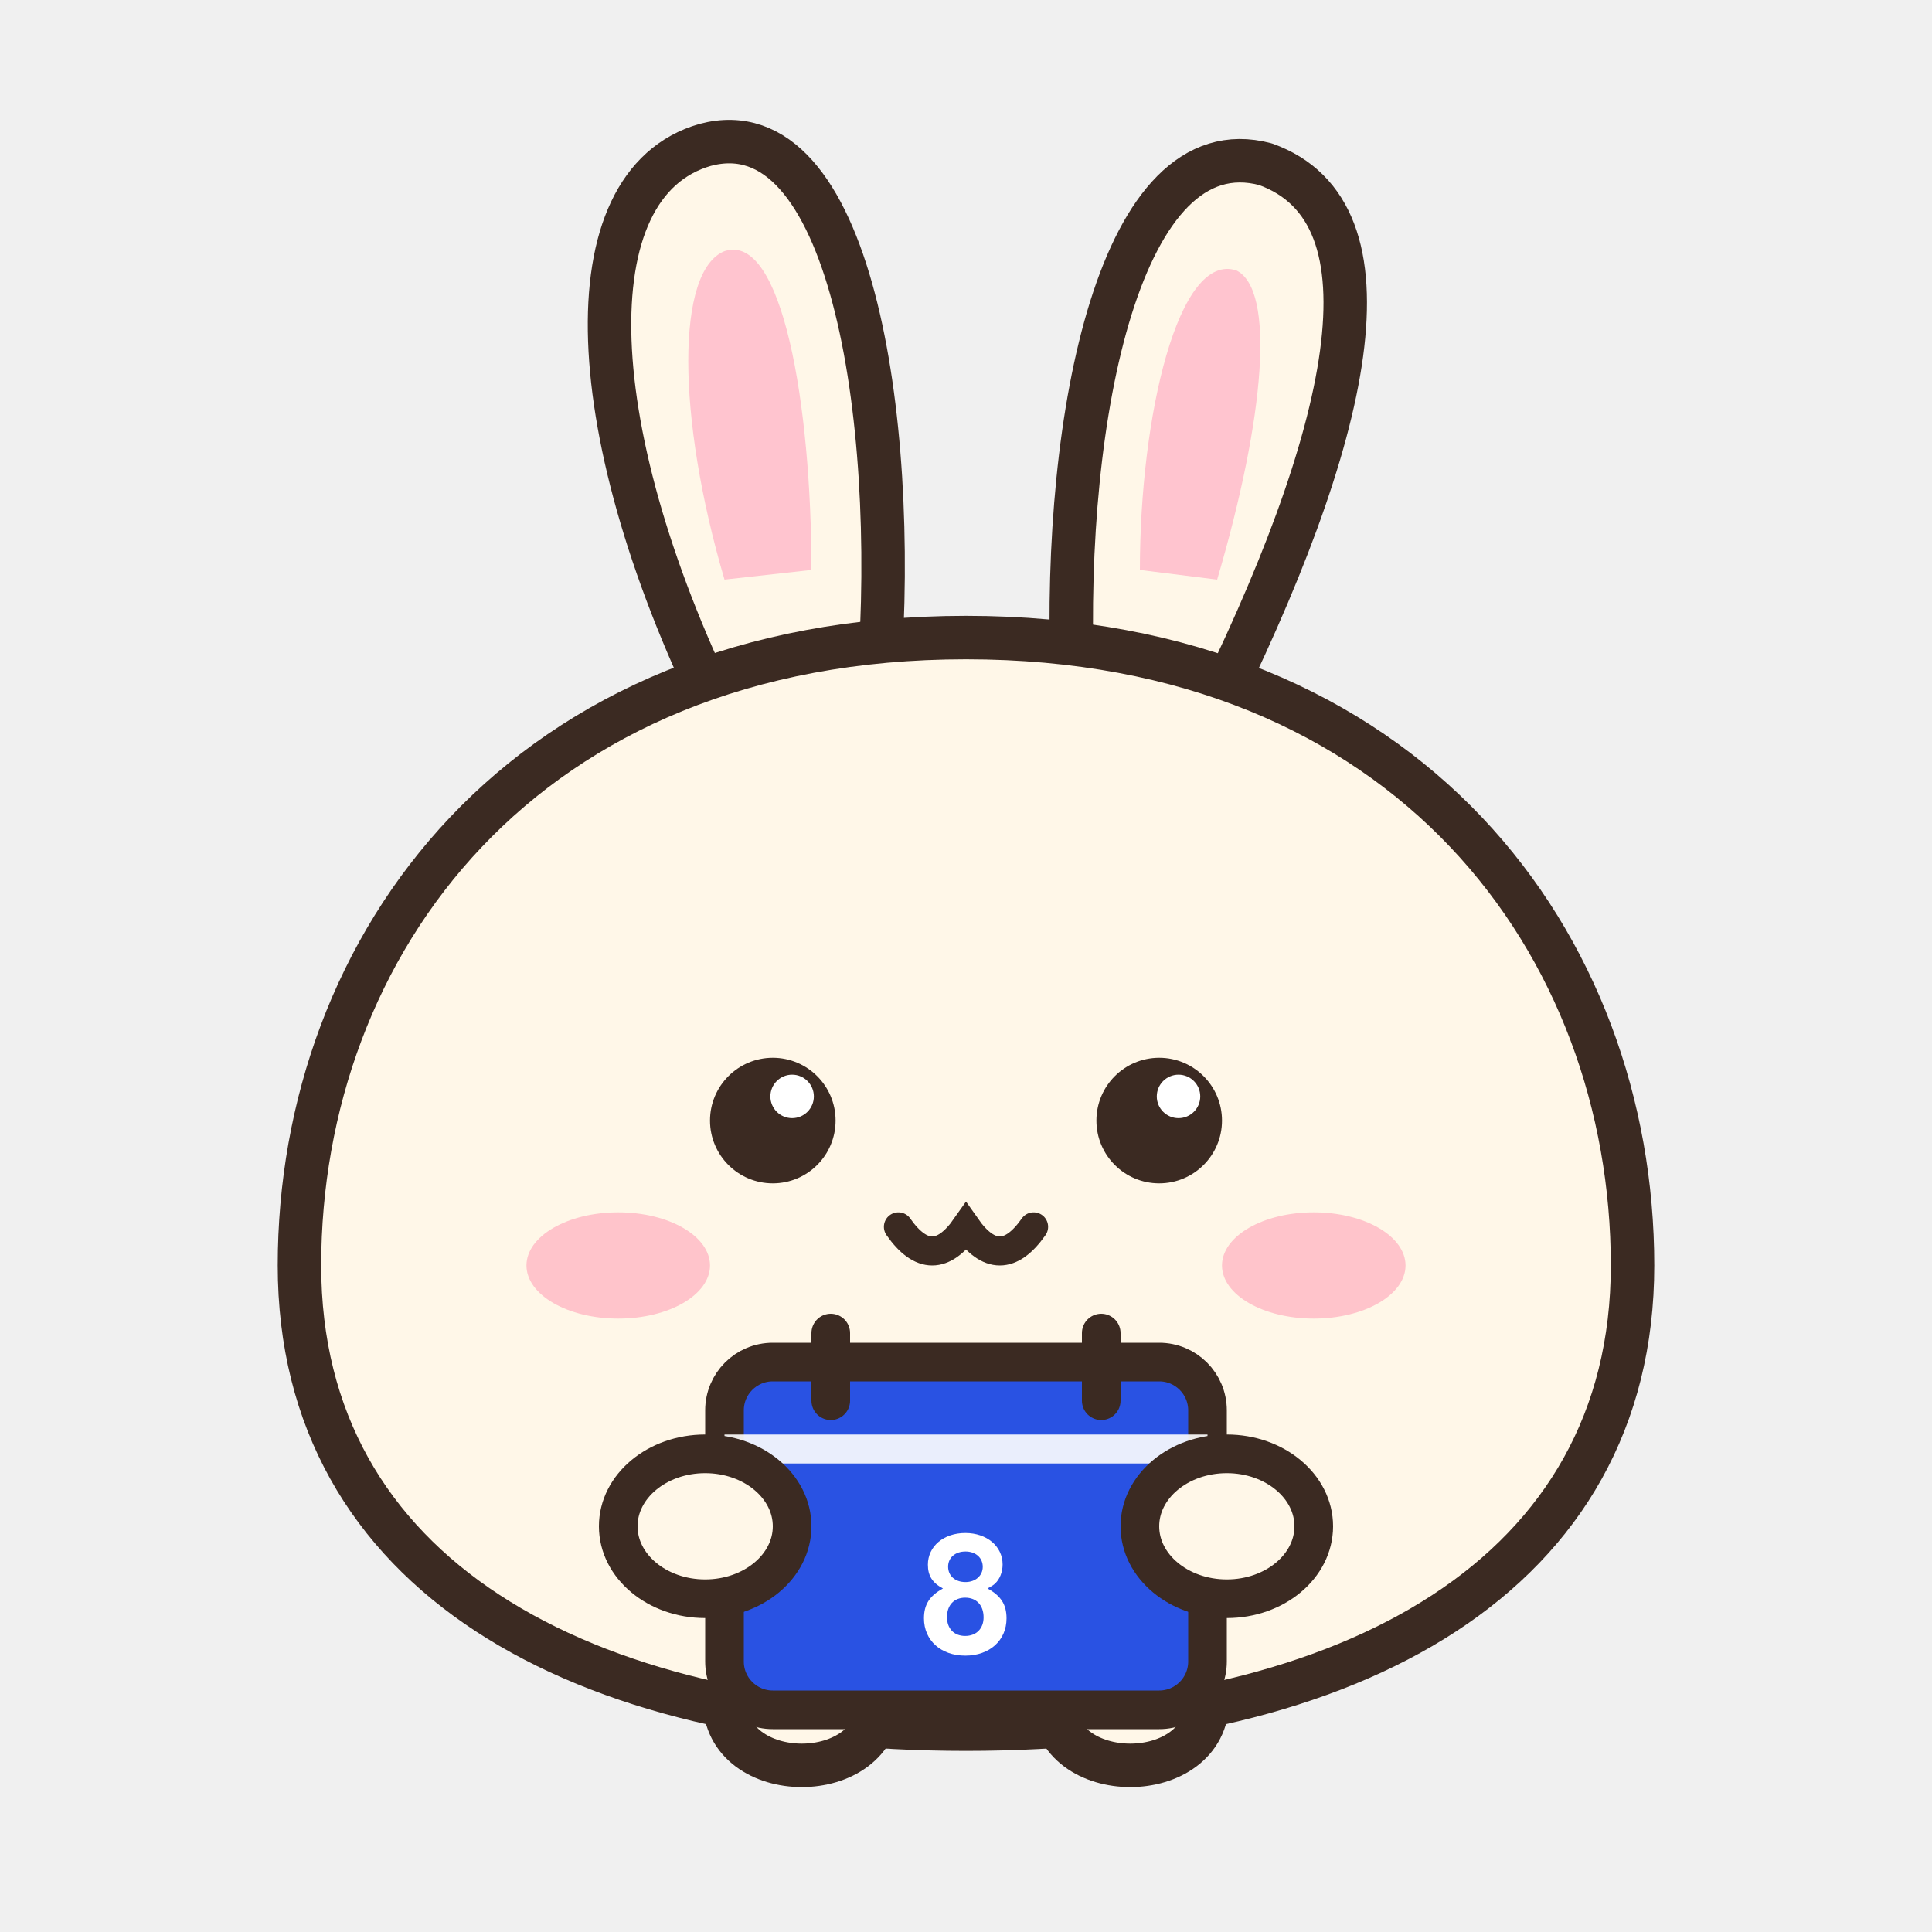
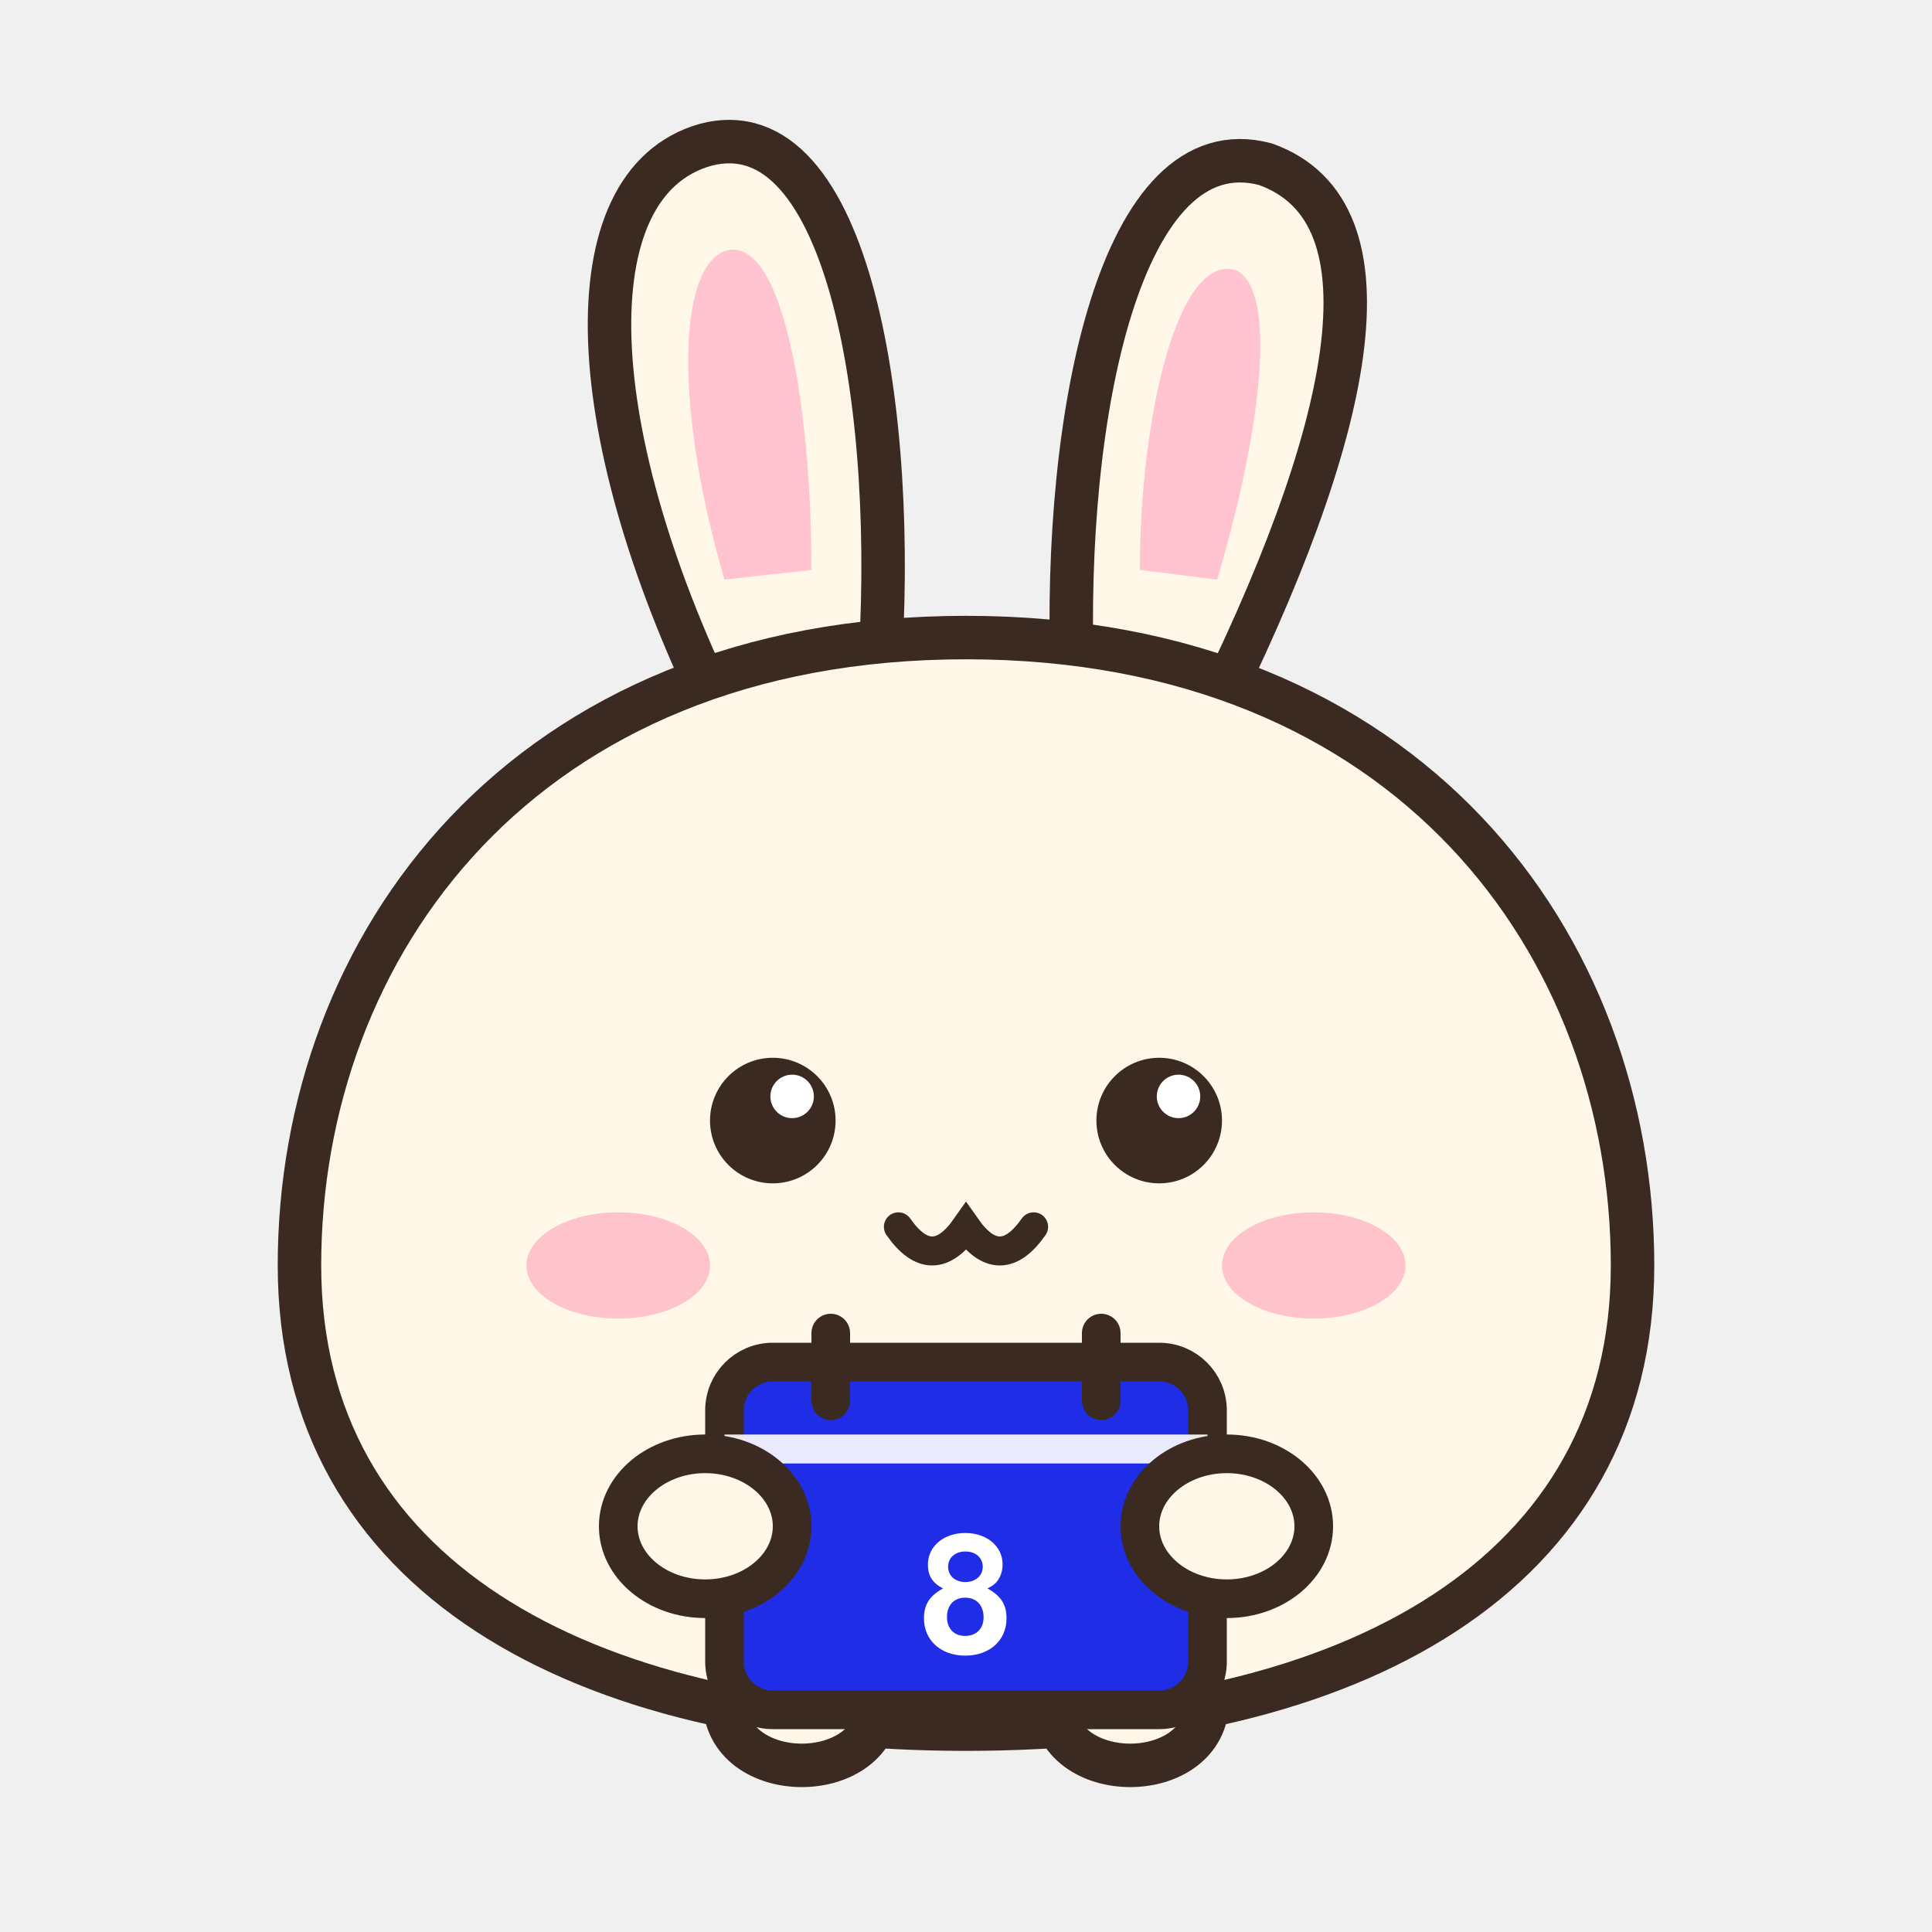
<svg xmlns="http://www.w3.org/2000/svg" viewBox="0 0 400 400">
  <g stroke="#3B2A22" stroke-width="9" stroke-linecap="round" stroke-linejoin="round">
    <path d="M150 150 C120 90 118 38 146 30 C176 22 186 86 182 140" fill="#FFF7E8" />
    <path d="M250 150 C280 90 290 44 262 34 C232 26 220 86 222 140" fill="#FFF7E8" />
    <path d="M150 120 C140 86 140 56 150 52 C162 48 168 84 168 118" fill="#FFC4CF" stroke="none" />
    <path d="M252 120 C262 86 264 60 256 56 C244 52 236 86 236 118" fill="#FFC4CF" stroke="none" />
    <path d="M200 132 C292 132 338 196 338 262 C338 326 280 358 200 358 C120 358 62 326 62 262 C62 196 108 132 200 132 Z" fill="#FFF7E8" />
    <path d="M150 352 C150 370 182 370 182 352" fill="#FFF7E8" />
    <path d="M218 352 C218 370 250 370 250 352" fill="#FFF7E8" />
  </g>
  <circle cx="160" cy="232" r="13" fill="#3B2A22" />
  <circle cx="164" cy="227" r="4.5" fill="#fff" />
  <circle cx="240" cy="232" r="13" fill="#3B2A22" />
  <circle cx="244" cy="227" r="4.5" fill="#fff" />
  <ellipse cx="128" cy="262" rx="19" ry="11" fill="#FFB3C1" opacity=".75" />
  <ellipse cx="272" cy="262" rx="19" ry="11" fill="#FFB3C1" opacity=".75" />
  <path d="M186 254 Q193 264 200 254 Q207 264 214 254" fill="none" stroke="#3B2A22" stroke-width="6" stroke-linecap="round" />
  <g stroke="#3B2A22" stroke-width="8" stroke-linejoin="round">
-     <rect x="150" y="282" width="100" height="72" rx="10" fill="#2952E3" />
+     <rect x="150" y="282" width="100" height="72" rx="10" fill="#1F2DE6" />
    <path d="M150 300 H250" stroke="#fff" stroke-width="6" opacity=".9" />
    <path d="M172 276 V290 M228 276 V290" stroke-linecap="round" />
  </g>
  <text x="200" y="342" text-anchor="middle" font-family="Anuphan, Helvetica, Arial, sans-serif" font-weight="600" font-size="34" fill="#fff">8</text>
  <g stroke="#3B2A22" stroke-width="8" fill="#FFF7E8">
    <ellipse cx="146" cy="316" rx="18" ry="15" />
    <ellipse cx="254" cy="316" rx="18" ry="15" />
  </g>
</svg>
